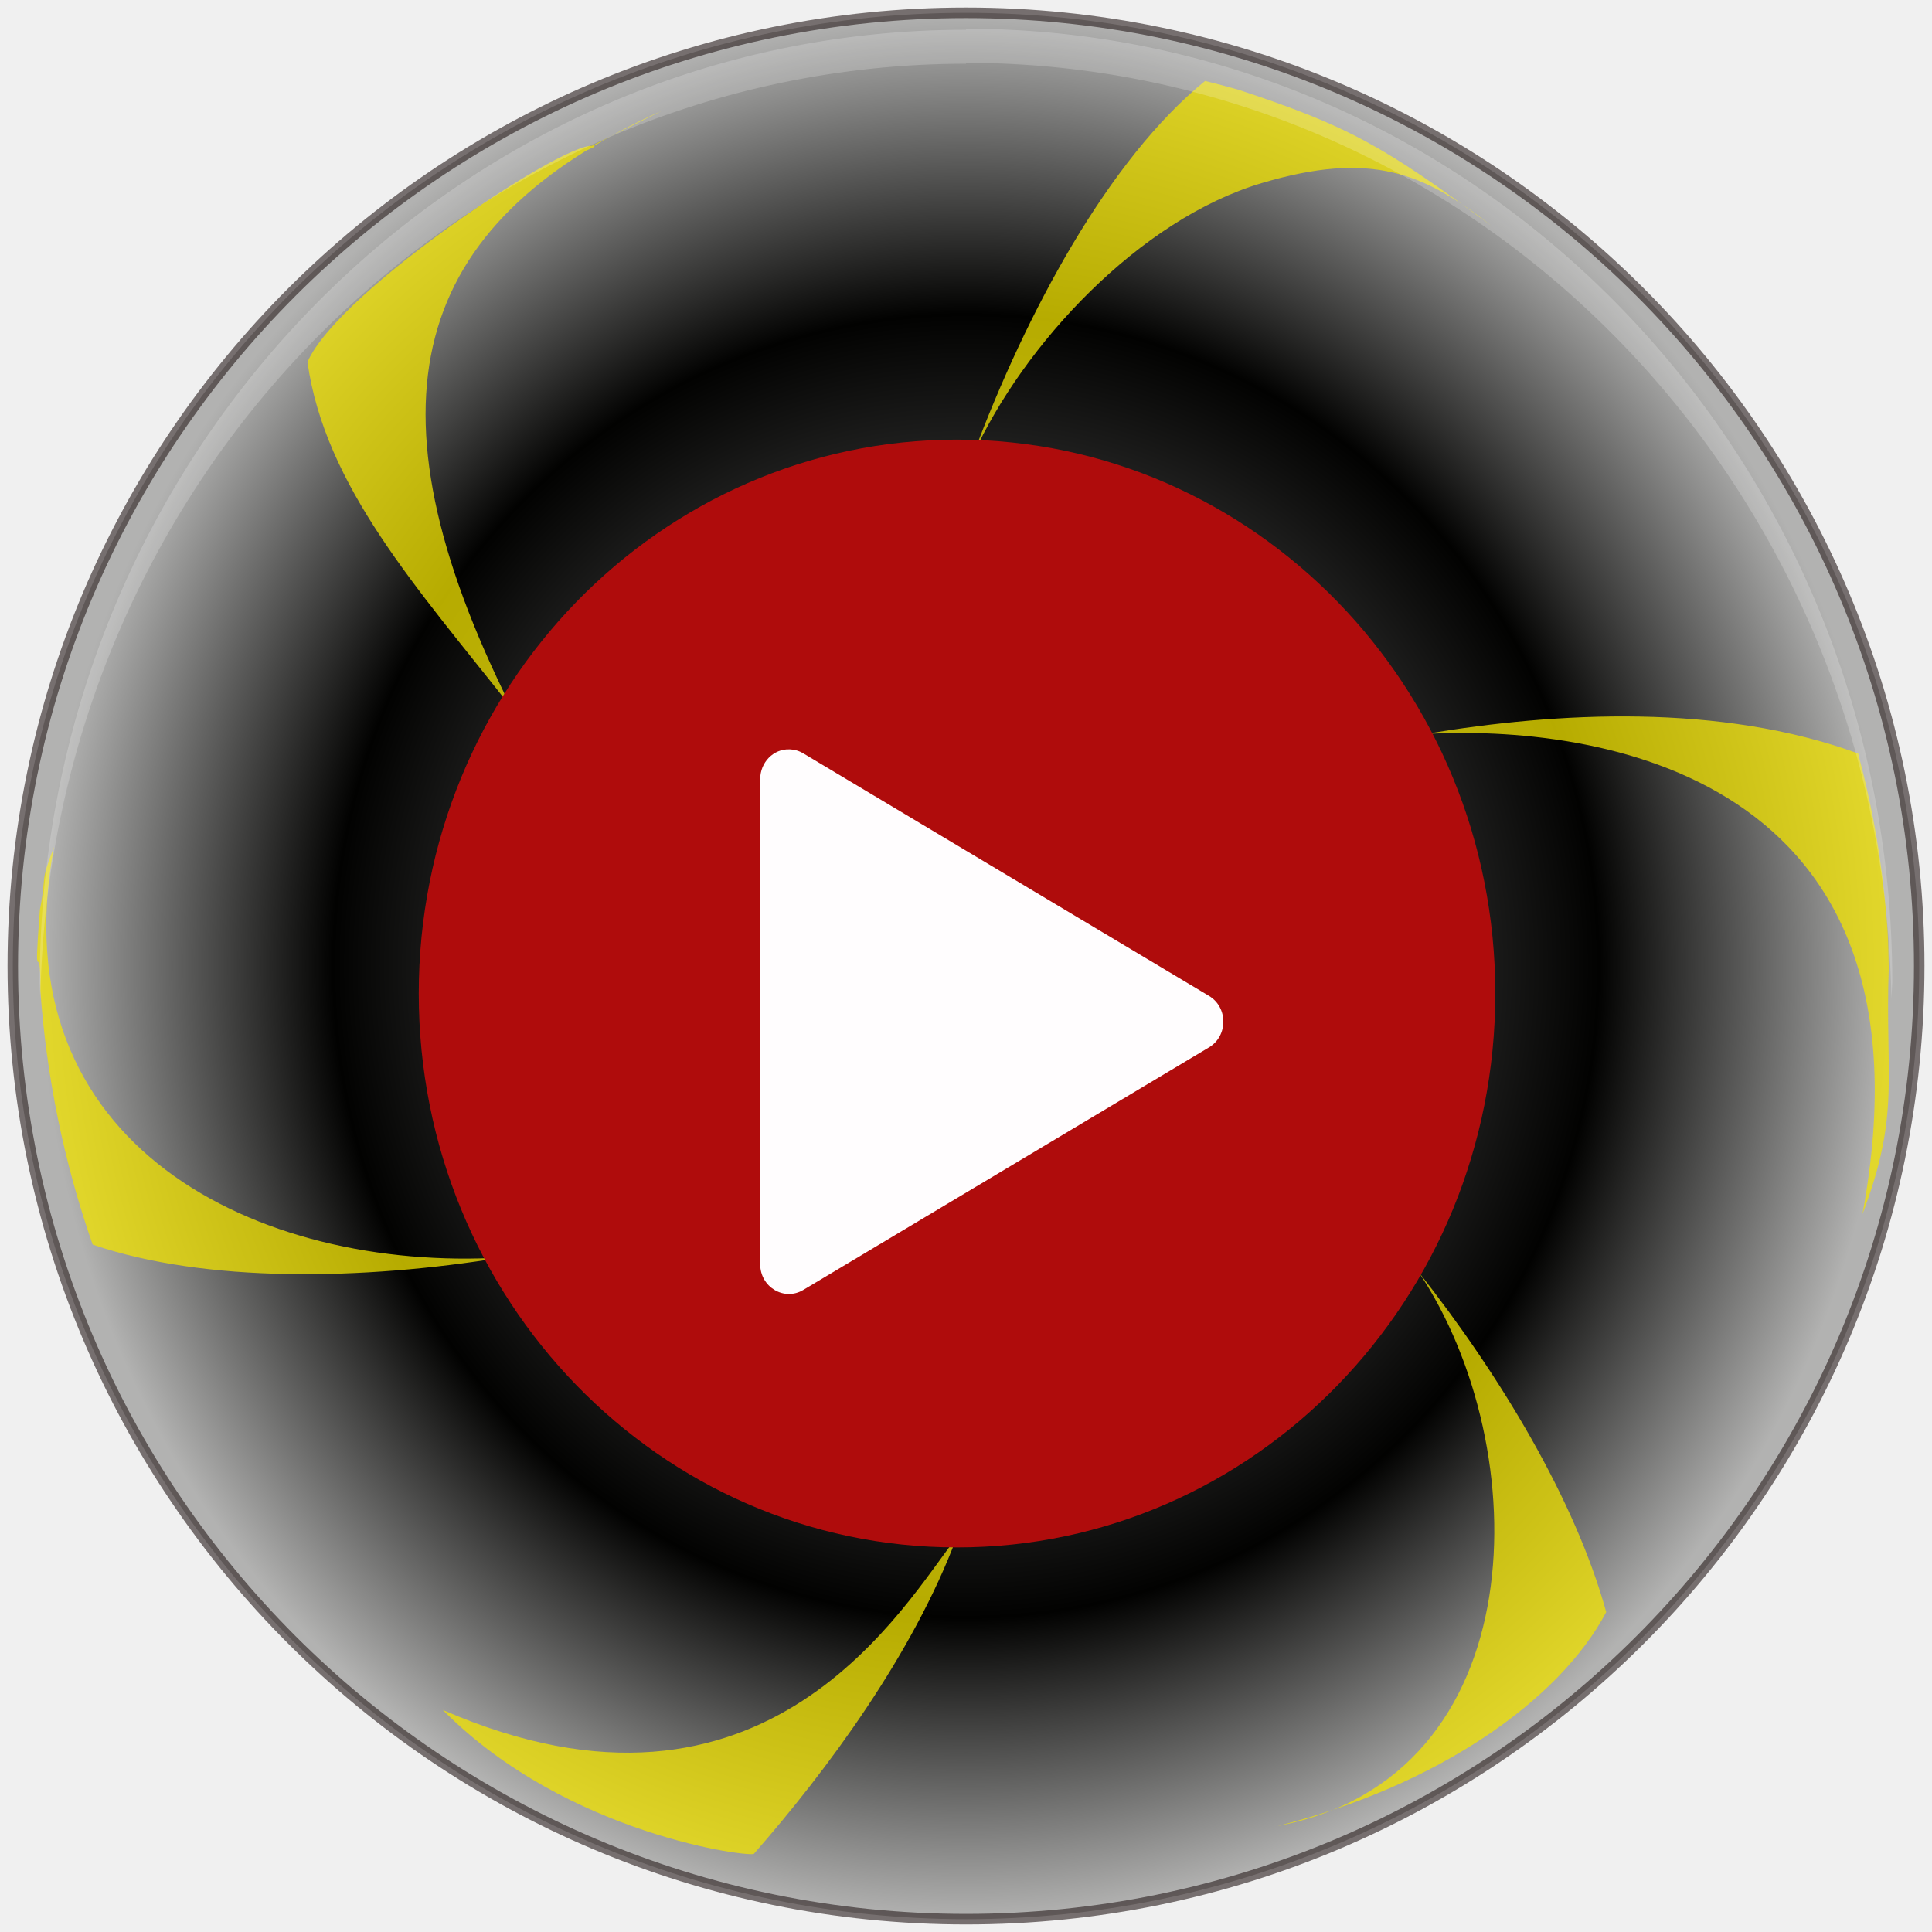
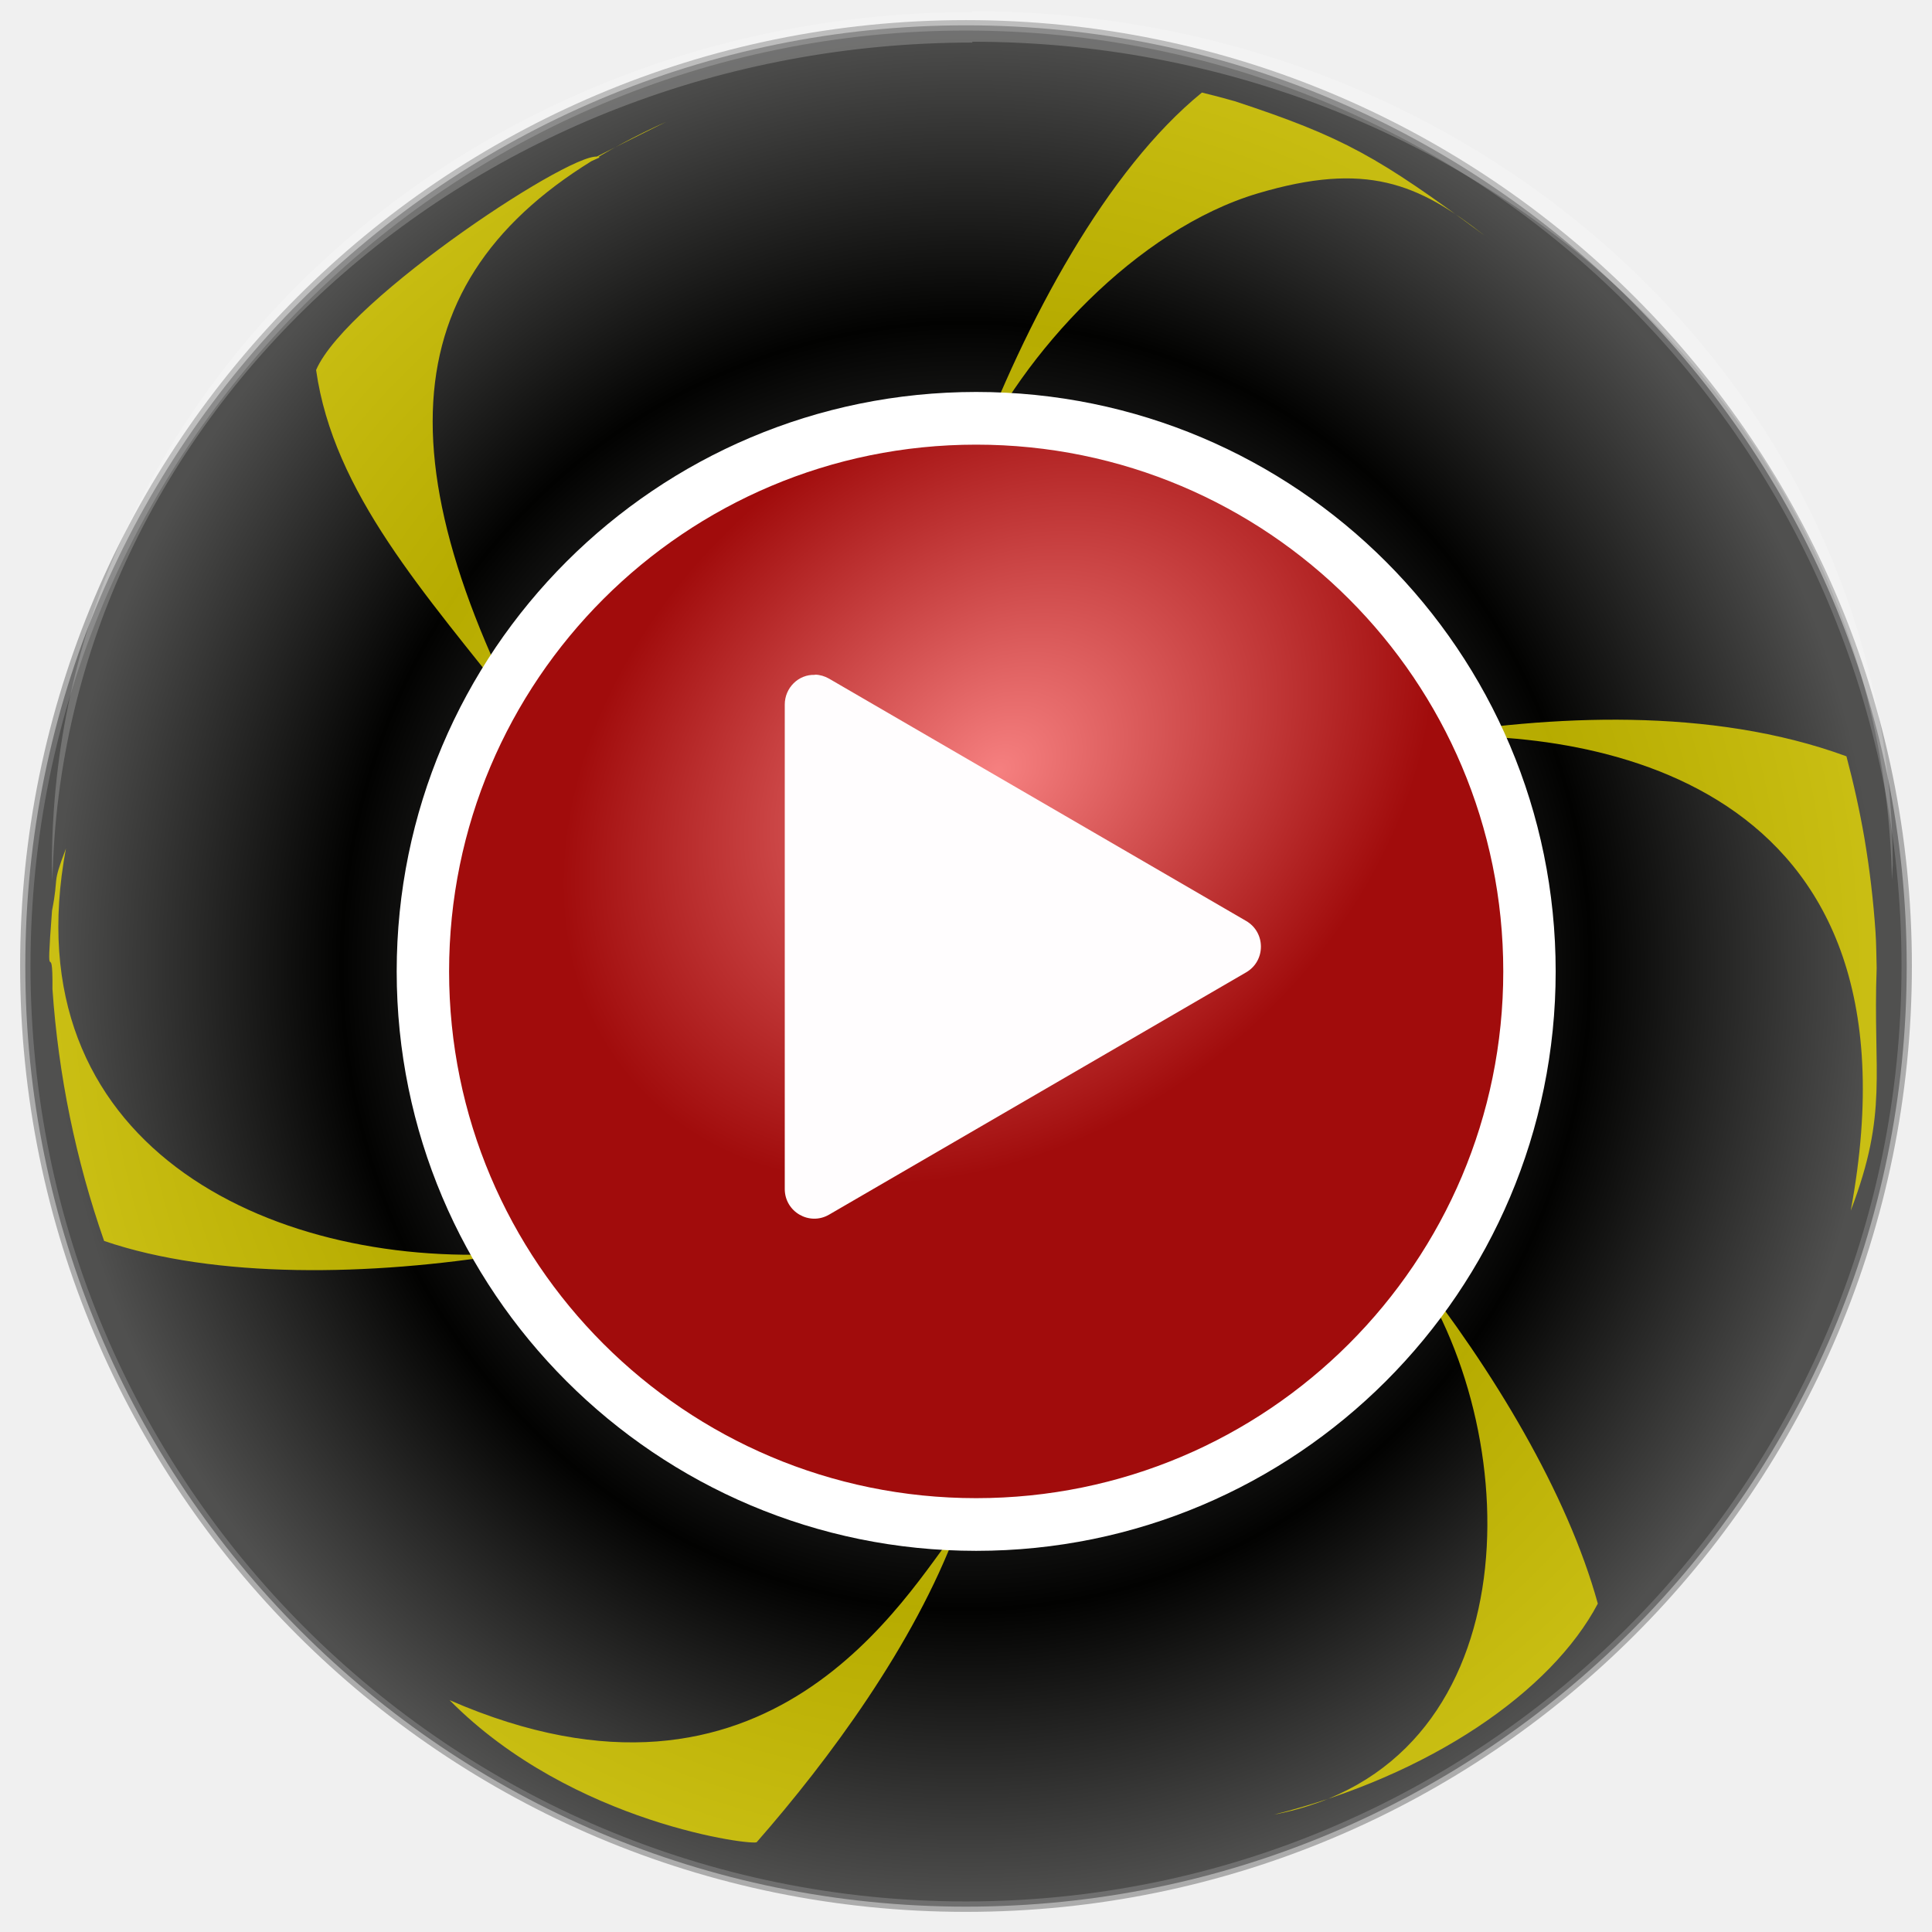
- <svg xmlns="http://www.w3.org/2000/svg" xmlns:xlink="http://www.w3.org/1999/xlink" width="128" height="128" version="1.1" viewBox="0 0 128 128" id="svg14">
+ <svg xmlns="http://www.w3.org/2000/svg" xmlns:xlink="http://www.w3.org/1999/xlink" width="48" height="48" version="1.1" viewBox="0 0 48 48" id="svg14">
  <defs id="defs18">
    <linearGradient id="linearGradient945">
      <stop style="stop-color:#909090;stop-opacity:1" offset="0" id="stop941" />
      <stop id="stop957" offset="0.684" style="stop-color:#020201;stop-opacity:1" />
-       <stop style="stop-color:#b2b2b1;stop-opacity:1" offset="1" id="stop943" />
+       <stop style="stop-color:#50504f;stop-opacity:1" offset="1" id="stop943" />
    </linearGradient>
    <radialGradient xlink:href="#linearGradient945" id="radialGradient947" cx="32" cy="32.001" fx="32" fy="32.001" r="28.814" gradientTransform="matrix(1.051994,-6.9435414e-8,5.6600966e-8,1.077508,-1.82501,-2.470034)" gradientUnits="userSpaceOnUse" spreadMethod="pad" />
+     <radialGradient xlink:href="#linearGradient829" id="radialGradient833" gradientUnits="userSpaceOnUse" gradientTransform="matrix(0.1239926,-0.1092832,0.08530837,0.0903806,77.25305,44.47785)" cx="36.946" cy="24.222" fx="36.946" fy="24.222" r="24.716" />
+     <linearGradient id="linearGradient829">
+       <stop style="stop-color:#f68080;stop-opacity:1" offset="0" id="stop825" />
+       <stop style="stop-color:#a10c0c;stop-opacity:1" offset="1" id="stop827" />
+     </linearGradient>
  </defs>
-   <g id="g826" transform="matrix(2.023021,0,0,2.033958,-0.4105491,-1.10971)">
-     <ellipse ry="31.048" rx="31.217" id="circle4" cy="32.011" cx="31.839" style="fill:url(#radialGradient947);fill-opacity:1;stroke:#2c2121;stroke-width:0.344;stroke-miterlimit:4;stroke-dasharray:none;stroke-opacity:0.621" />
-     <path id="path6" d="m 21.895,4.145 c -4.904,2.419 -2.213,1.178 -2.213,1.178 -0.578,-0.45 -8.395,4.661 -9.41,7.017 0,0 0.092,-0.102 0,0 0.578,4.059 3.587,7.349 6.673,11.245 -1.657,2.809 -2.52,6.033 -2.493,9.314 0.002,0.367 2.177,8.24 2.201,8.607 C 8.675,41.978 0.134,37.885 1.97,28.135 c -0.486,1.263 -0.222,0.85 -0.461,2.047 -0.226,2.949 0.032,0.685 0.014,2.592 0.197,2.838 0.773,5.635 1.714,8.312 3.695,1.258 8.858,1.16 13.415,0.42 1.708,3.143 11.731,7.526 14.88,9.122 -1.677,2.094 -6.195,10.226 -16.829,5.616 4.082,4.107 10.194,4.821 10.194,4.682 2.394,-2.718 5.213,-6.507 6.635,-10.299 0.085,0.008 0.169,0.015 0.254,0.022 3.429,-0.005 12.027,-6.717 14.875,-8.671 3.866,5.752 3.835,16.46 -4.613,18.045 5.2,-1.291 9.221,-4.071 10.758,-6.966 -1.014,-3.659 -3.49,-7.731 -6.145,-11.079 1.569,-2.684 2.416,-5.744 2.457,-8.871 -3.6e-5,-0.392 -2.201,-8.263 -2.226,-8.654 5.413,-0.299 17.004,1.177 14.307,15.632 1.255,-3.259 0.731,-4.508 0.86,-8.009 -0.011,-0.396 -0.011,-0.792 -0.038,-1.187 C 61.95,29.858 61.829,28.833 61.657,27.814 61.498,26.897 61.296,25.989 61.056,25.09 56.555,23.448 51.196,23.735 46.892,24.453 45.182,21.326 35.206,16.967 32.068,15.379 33.709,11.771 37.52,7.693 41.525,6.509 45.11,5.449 46.845,6.179 49.041,7.898 45.525,5.305 44.367,4.65 40.756,3.467 40.394,3.365 40.033,3.27 39.668,3.182 c -3.145,2.545 -5.849,7.514 -7.601,12.197 -0.093,-0.075 -0.187,-0.149 -0.282,-0.222 -3.411,0.004 -12.002,6.493 -14.842,8.427 C 11.959,13.644 13.63,7.857 21.895,4.145 Z" style="opacity:0.957;fill:#f0e300;fill-opacity:0.789;stroke-width:1.096" />
-     <path id="path12" d="m 31.839,1.482 v 0.032 A 30.335,31.047 0 0 0 1.504,32.56 30.335,31.047 0 0 0 1.523,33.106 30.335,31.047 0 0 1 31.839,2.621 v -0.03 A 30.335,31.047 0 0 1 62.146,33.065 30.335,31.047 0 0 0 62.174,32.53 30.335,31.047 0 0 0 31.839,1.482 Z" style="opacity:0.2;fill:#ffffff;stroke-width:1.096" />
-     <ellipse ry="18.042" rx="17.628" cy="32.908" cx="31.545" id="path827" style="opacity:1;fill:#af0c0c;fill-opacity:1;stroke:none;stroke-width:0;stroke-miterlimit:4;stroke-dasharray:none;stroke-dashoffset:0;stroke-opacity:1;paint-order:normal" />
-     <path id="path10" d="m 26.061,24.955 c -0.528,-0.022 -0.962,0.424 -0.962,0.968 v 15.802 c -8e-6,0.745 0.783,1.211 1.41,0.839 l 6.644,-3.951 6.644,-3.951 c 0.626,-0.373 0.626,-1.304 0,-1.677 L 33.152,29.035 26.509,25.085 c -0.136,-0.082 -0.29,-0.126 -0.448,-0.131 z" style="fill:#fffdfe;fill-opacity:1;stroke-width:1.096" />
+   <g id="g826" transform="matrix(2.023021,0,0,2.033958,-0.4105491,-81.10971)">
+     <g id="g4555" transform="matrix(0.3700788,0,0,0.3700788,0.2835244,39.83071)">
+       <ellipse style="fill:url(#radialGradient947);fill-opacity:1;stroke:#828282;stroke-width:0.344;stroke-miterlimit:4;stroke-dasharray:none;stroke-opacity:0.621" cx="31.839" cy="32.011" id="circle4" rx="31.217" ry="31.048" />
+       <path style="opacity:0.957;fill:#f0e300;fill-opacity:0.789;stroke-width:1.096" d="m 21.895,4.145 c -4.904,2.419 -2.213,1.178 -2.213,1.178 -0.578,-0.45 -8.395,4.661 -9.41,7.017 0,0 0.092,-0.102 0,0 0.578,4.059 3.587,7.349 6.673,11.245 -1.657,2.809 -2.52,6.033 -2.493,9.314 0.002,0.367 2.177,8.24 2.201,8.607 C 8.675,41.978 0.134,37.885 1.97,28.135 c -0.486,1.263 -0.222,0.85 -0.461,2.047 -0.226,2.949 0.032,0.685 0.014,2.592 0.197,2.838 0.773,5.635 1.714,8.312 3.695,1.258 8.858,1.16 13.415,0.42 1.708,3.143 11.731,7.526 14.88,9.122 -1.677,2.094 -6.195,10.226 -16.829,5.616 4.082,4.107 10.194,4.821 10.194,4.682 2.394,-2.718 5.213,-6.507 6.635,-10.299 0.085,0.008 0.169,0.015 0.254,0.022 3.429,-0.005 12.027,-6.717 14.875,-8.671 3.866,5.752 3.835,16.46 -4.613,18.045 5.2,-1.291 9.221,-4.071 10.758,-6.966 -1.014,-3.659 -3.49,-7.731 -6.145,-11.079 1.569,-2.684 2.416,-5.744 2.457,-8.871 -3.6e-5,-0.392 -2.201,-8.263 -2.226,-8.654 5.413,-0.299 17.004,1.177 14.307,15.632 1.255,-3.259 0.731,-4.508 0.86,-8.009 -0.011,-0.396 -0.011,-0.792 -0.038,-1.187 C 61.95,29.858 61.829,28.833 61.657,27.814 61.498,26.897 61.296,25.989 61.056,25.09 56.555,23.448 51.196,23.735 46.892,24.453 45.182,21.326 35.206,16.967 32.068,15.379 33.709,11.771 37.52,7.693 41.525,6.509 45.11,5.449 46.845,6.179 49.041,7.898 45.525,5.305 44.367,4.65 40.756,3.467 40.394,3.365 40.033,3.27 39.668,3.182 c -3.145,2.545 -5.849,7.514 -7.601,12.197 -0.093,-0.075 -0.187,-0.149 -0.282,-0.222 -3.411,0.004 -12.002,6.493 -14.842,8.427 C 11.959,13.644 13.63,7.857 21.895,4.145 Z" id="path6" />
+       <path style="opacity:0.2;fill:#ffffff;stroke-width:1.048" d="m 32.048,0.498 v 0.029 A 30.544,28.184 0 0 0 1.504,28.71 30.544,28.184 0 0 0 1.523,29.206 30.544,28.184 0 0 1 32.048,1.532 v -0.028 a 30.544,28.184 0 0 1 30.517,27.663 30.544,28.184 0 0 0 0.028,-0.486 30.544,28.184 0 0 0 -30.545,-28.184 z" id="path12" />
+       <g transform="matrix(3.89,0,0,3.89,-293.4747,-140.2502)" id="g843">
+         <ellipse ry="4.693" rx="4.72" cy="44.329" cx="83.715" id="path827" style="opacity:1;fill:url(#radialGradient833);fill-opacity:1;stroke:#ffffff;stroke-width:0.447;stroke-miterlimit:4;stroke-dasharray:none;stroke-dashoffset:0;stroke-opacity:1;paint-order:normal" />
+         <path id="path10" d="m 82.34,41.813 c -0.141,-0.006 -0.258,0.11 -0.258,0.252 v 4.11 c -3e-6,0.194 0.21,0.315 0.378,0.218 l 1.779,-1.028 1.779,-1.028 c 0.168,-0.097 0.168,-0.339 0,-0.436 l -1.779,-1.028 -1.779,-1.028 c -0.037,-0.021 -0.078,-0.033 -0.12,-0.034 z" style="fill:#fffdfe;fill-opacity:1;stroke-width:0.289" />
+       </g>
+     </g>
  </g>
</svg>
